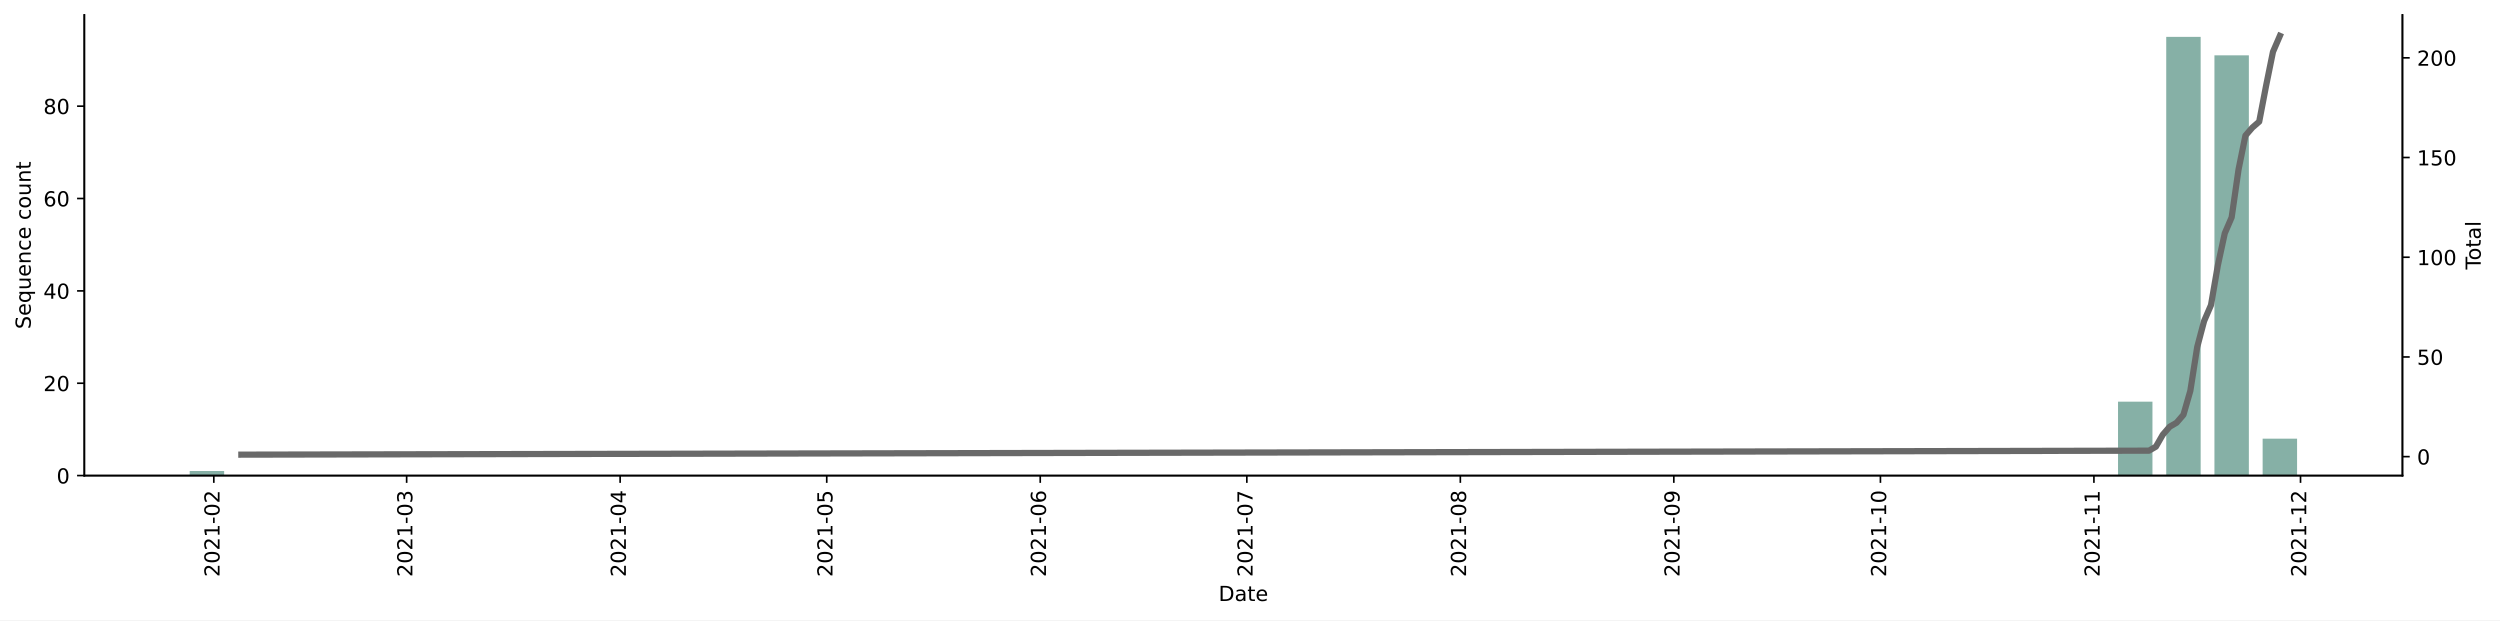
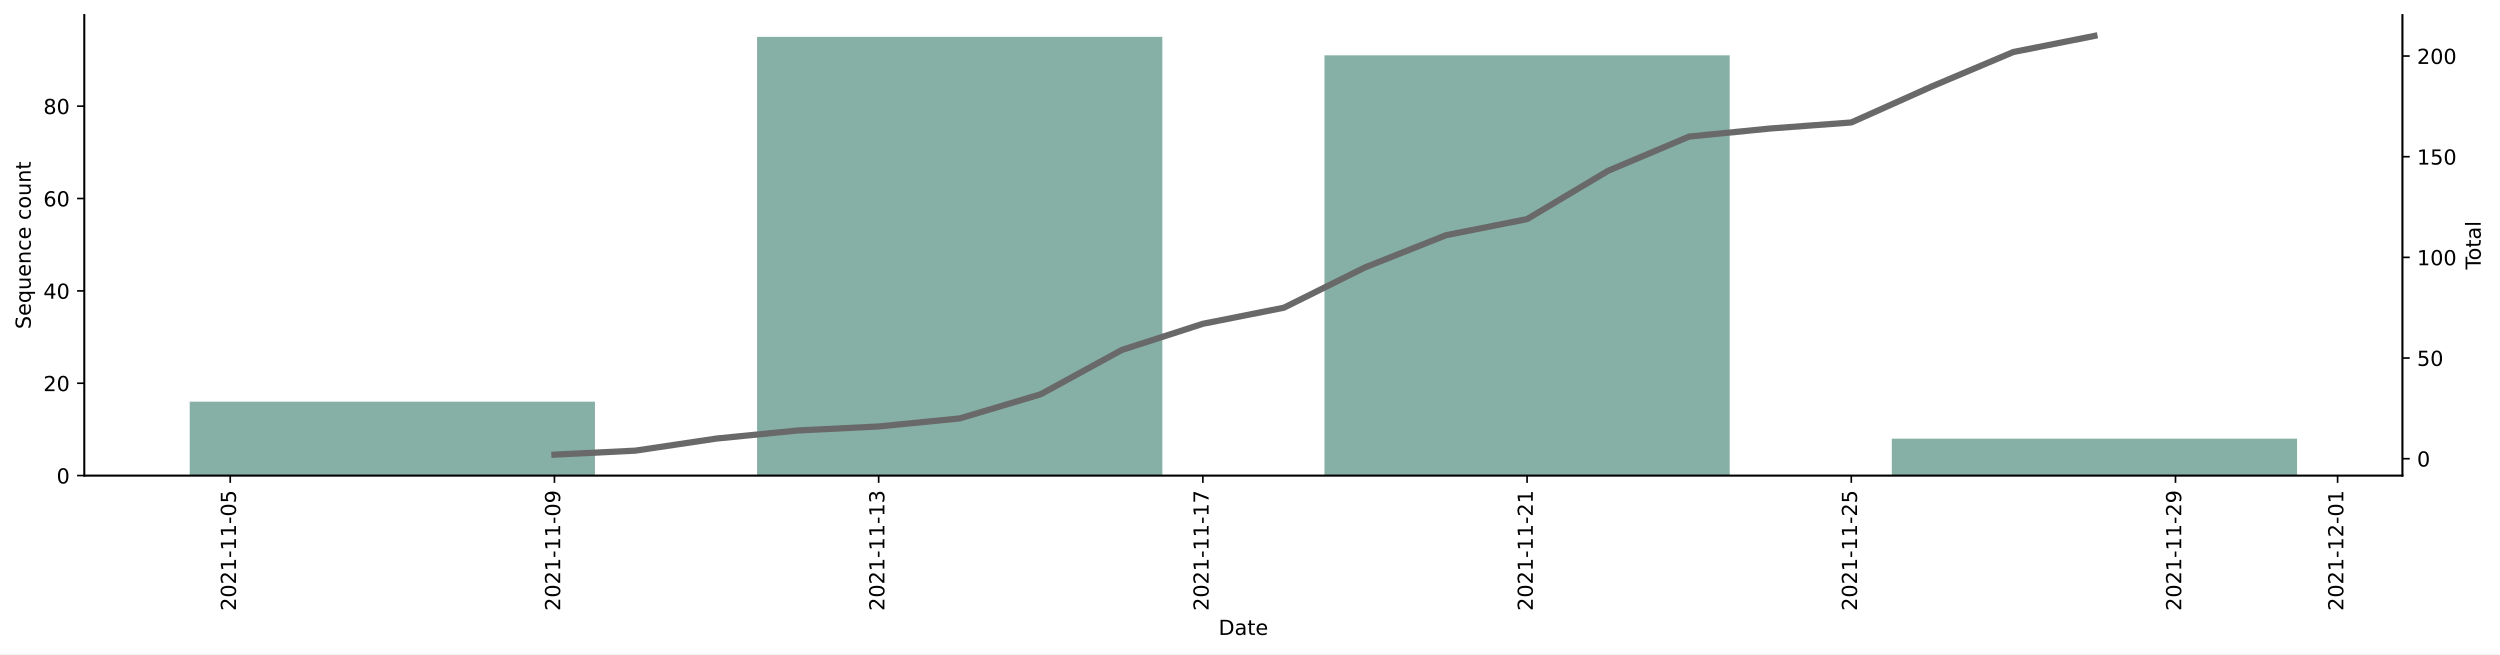
- <svg xmlns="http://www.w3.org/2000/svg" xmlns:xlink="http://www.w3.org/1999/xlink" height="298.621pt" version="1.1" viewBox="0 0 1203.569 298.621" width="1203.569pt">
+ <svg xmlns="http://www.w3.org/2000/svg" xmlns:xlink="http://www.w3.org/1999/xlink" height="314.954pt" version="1.1" viewBox="0 0 1203.569 314.954" width="1203.569pt">
  <defs>
    <style type="text/css">*{stroke-linecap:butt;stroke-linejoin:round;}</style>
  </defs>
  <g id="figure_1">
    <g id="patch_1">
-       <path d="M 0 298.621  L 1203.569 298.621  L 1203.569 0  L 0 0  z " style="fill:#ffffff;" />
+       <path d="M 0 314.954  L 1203.569 314.954  L 1203.569 0  L 0 0  z " style="fill:#ffffff;" />
    </g>
    <g id="axes_1">
      <g id="patch_2">
        <path d="M 40.603 228.96  L 1156.603 228.96  L 1156.603 7.2  L 40.603 7.2  z " style="fill:#ffffff;" />
      </g>
      <g id="patch_3">
-         <path clip-path="url(#p4589dddeea)" d="M 91.33 228.96  L 107.908 228.96  L 107.908 226.737  L 91.33 226.737  z " style="fill:#86b0a6;" />
+         <path clip-path="url(#p623ef33143)" d="M 91.33 228.96  L 286.435 228.96  L 286.435 193.389  L 91.33 193.389  z " style="fill:#86b0a6;" />
      </g>
      <g id="patch_4">
-         <path clip-path="url(#p4589dddeea)" d="M 1019.673 228.96  L 1036.25 228.96  L 1036.25 193.389  L 1019.673 193.389  z " style="fill:#86b0a6;" />
+         <path clip-path="url(#p623ef33143)" d="M 364.477 228.96  L 559.582 228.96  L 559.582 17.76  L 364.477 17.76  z " style="fill:#86b0a6;" />
      </g>
      <g id="patch_5">
-         <path clip-path="url(#p4589dddeea)" d="M 1042.881 228.96  L 1059.459 228.96  L 1059.459 17.76  L 1042.881 17.76  z " style="fill:#86b0a6;" />
+         <path clip-path="url(#p623ef33143)" d="M 637.624 228.96  L 832.729 228.96  L 832.729 26.653  L 637.624 26.653  z " style="fill:#86b0a6;" />
      </g>
      <g id="patch_6">
-         <path clip-path="url(#p4589dddeea)" d="M 1066.09 228.96  L 1082.667 228.96  L 1082.667 26.653  L 1066.09 26.653  z " style="fill:#86b0a6;" />
-       </g>
-       <g id="patch_7">
-         <path clip-path="url(#p4589dddeea)" d="M 1089.298 228.96  L 1105.876 228.96  L 1105.876 211.175  L 1089.298 211.175  z " style="fill:#86b0a6;" />
+         <path clip-path="url(#p623ef33143)" d="M 910.771 228.96  L 1105.876 228.96  L 1105.876 211.175  L 910.771 211.175  z " style="fill:#86b0a6;" />
      </g>
      <g id="matplotlib.axis_1">
        <g id="xtick_1">
          <g id="line2d_1">
            <defs>
-               <path d="M 0 0  L 0 3.5  " id="mb0982fff2f" style="stroke:#000000;stroke-width:0.8;" />
-             </defs>
-             <g>
-               <use style="stroke:#000000;stroke-width:0.8;" x="102.935" xlink:href="#mb0982fff2f" y="228.96" />
+               <path d="M 0 0  L 0 3.5  " id="m46a11c5a60" style="stroke:#000000;stroke-width:0.8;" />
+             </defs>
+             <g>
+               <use style="stroke:#000000;stroke-width:0.8;" x="110.841" xlink:href="#m46a11c5a60" y="228.96" />
            </g>
          </g>
          <g id="text_1">
-             <g transform="translate(105.6941 277.7428)rotate(-90)scale(0.1 -0.1)">
+             <g transform="translate(113.6003 294.0756)rotate(-90)scale(0.1 -0.1)">
              <defs>
                <path d="M 1228 531  L 3431 531  L 3431 0  L 469 0  L 469 531  Q 828 903 1448 1529  Q 2069 2156 2228 2338  Q 2531 2678 2651 2914  Q 2772 3150 2772 3378  Q 2772 3750 2511 3984  Q 2250 4219 1831 4219  Q 1534 4219 1204 4116  Q 875 4013 500 3803  L 500 4441  Q 881 4594 1212 4672  Q 1544 4750 1819 4750  Q 2544 4750 2975 4387  Q 3406 4025 3406 3419  Q 3406 3131 3298 2873  Q 3191 2616 2906 2266  Q 2828 2175 2409 1742  Q 1991 1309 1228 531  z " id="DejaVuSans-32" transform="scale(0.015625)" />
                <path d="M 2034 4250  Q 1547 4250 1301 3770  Q 1056 3291 1056 2328  Q 1056 1369 1301 889  Q 1547 409 2034 409  Q 2525 409 2770 889  Q 3016 1369 3016 2328  Q 3016 3291 2770 3770  Q 2525 4250 2034 4250  z M 2034 4750  Q 2819 4750 3233 4129  Q 3647 3509 3647 2328  Q 3647 1150 3233 529  Q 2819 -91 2034 -91  Q 1250 -91 836 529  Q 422 1150 422 2328  Q 422 3509 836 4129  Q 1250 4750 2034 4750  z " id="DejaVuSans-30" transform="scale(0.015625)" />
                <path d="M 794 531  L 1825 531  L 1825 4091  L 703 3866  L 703 4441  L 1819 4666  L 2450 4666  L 2450 531  L 3481 531  L 3481 0  L 794 0  L 794 531  z " id="DejaVuSans-31" transform="scale(0.015625)" />
                <path d="M 313 2009  L 1997 2009  L 1997 1497  L 313 1497  L 313 2009  z " id="DejaVuSans-2d" transform="scale(0.015625)" />
-               </defs>
-               <use xlink:href="#DejaVuSans-32" />
-               <use x="63.623" xlink:href="#DejaVuSans-30" />
-               <use x="127.246" xlink:href="#DejaVuSans-32" />
-               <use x="190.869" xlink:href="#DejaVuSans-31" />
-               <use x="254.492" xlink:href="#DejaVuSans-2d" />
-               <use x="290.576" xlink:href="#DejaVuSans-30" />
-               <use x="354.199" xlink:href="#DejaVuSans-32" />
+                 <path d="M 691 4666  L 3169 4666  L 3169 4134  L 1269 4134  L 1269 2991  Q 1406 3038 1543 3061  Q 1681 3084 1819 3084  Q 2600 3084 3056 2656  Q 3513 2228 3513 1497  Q 3513 744 3044 326  Q 2575 -91 1722 -91  Q 1428 -91 1123 -41  Q 819 9 494 109  L 494 744  Q 775 591 1075 516  Q 1375 441 1709 441  Q 2250 441 2565 725  Q 2881 1009 2881 1497  Q 2881 1984 2565 2268  Q 2250 2553 1709 2553  Q 1456 2553 1204 2497  Q 953 2441 691 2322  L 691 4666  z " id="DejaVuSans-35" transform="scale(0.015625)" />
+               </defs>
+               <use xlink:href="#DejaVuSans-32" />
+               <use x="63.623" xlink:href="#DejaVuSans-30" />
+               <use x="127.246" xlink:href="#DejaVuSans-32" />
+               <use x="190.869" xlink:href="#DejaVuSans-31" />
+               <use x="254.492" xlink:href="#DejaVuSans-2d" />
+               <use x="290.576" xlink:href="#DejaVuSans-31" />
+               <use x="354.199" xlink:href="#DejaVuSans-31" />
+               <use x="417.822" xlink:href="#DejaVuSans-2d" />
+               <use x="453.906" xlink:href="#DejaVuSans-30" />
+               <use x="517.529" xlink:href="#DejaVuSans-35" />
            </g>
          </g>
        </g>
        <g id="xtick_2">
          <g id="line2d_2">
            <g>
-               <use style="stroke:#000000;stroke-width:0.8;" x="195.769" xlink:href="#mb0982fff2f" y="228.96" />
+               <use style="stroke:#000000;stroke-width:0.8;" x="266.925" xlink:href="#m46a11c5a60" y="228.96" />
            </g>
          </g>
          <g id="text_2">
-             <g transform="translate(198.5283 277.7428)rotate(-90)scale(0.1 -0.1)">
-               <defs>
-                 <path d="M 2597 2516  Q 3050 2419 3304 2112  Q 3559 1806 3559 1356  Q 3559 666 3084 287  Q 2609 -91 1734 -91  Q 1441 -91 1130 -33  Q 819 25 488 141  L 488 750  Q 750 597 1062 519  Q 1375 441 1716 441  Q 2309 441 2620 675  Q 2931 909 2931 1356  Q 2931 1769 2642 2001  Q 2353 2234 1838 2234  L 1294 2234  L 1294 2753  L 1863 2753  Q 2328 2753 2575 2939  Q 2822 3125 2822 3475  Q 2822 3834 2567 4026  Q 2313 4219 1838 4219  Q 1578 4219 1281 4162  Q 984 4106 628 3988  L 628 4550  Q 988 4650 1302 4700  Q 1616 4750 1894 4750  Q 2613 4750 3031 4423  Q 3450 4097 3450 3541  Q 3450 3153 3228 2886  Q 3006 2619 2597 2516  z " id="DejaVuSans-33" transform="scale(0.015625)" />
-               </defs>
-               <use xlink:href="#DejaVuSans-32" />
-               <use x="63.623" xlink:href="#DejaVuSans-30" />
-               <use x="127.246" xlink:href="#DejaVuSans-32" />
-               <use x="190.869" xlink:href="#DejaVuSans-31" />
-               <use x="254.492" xlink:href="#DejaVuSans-2d" />
-               <use x="290.576" xlink:href="#DejaVuSans-30" />
-               <use x="354.199" xlink:href="#DejaVuSans-33" />
+             <g transform="translate(269.6842 294.0756)rotate(-90)scale(0.1 -0.1)">
+               <defs>
+                 <path d="M 703 97  L 703 672  Q 941 559 1184 500  Q 1428 441 1663 441  Q 2288 441 2617 861  Q 2947 1281 2994 2138  Q 2813 1869 2534 1725  Q 2256 1581 1919 1581  Q 1219 1581 811 2004  Q 403 2428 403 3163  Q 403 3881 828 4315  Q 1253 4750 1959 4750  Q 2769 4750 3195 4129  Q 3622 3509 3622 2328  Q 3622 1225 3098 567  Q 2575 -91 1691 -91  Q 1453 -91 1209 -44  Q 966 3 703 97  z M 1959 2075  Q 2384 2075 2632 2365  Q 2881 2656 2881 3163  Q 2881 3666 2632 3958  Q 2384 4250 1959 4250  Q 1534 4250 1286 3958  Q 1038 3666 1038 3163  Q 1038 2656 1286 2365  Q 1534 2075 1959 2075  z " id="DejaVuSans-39" transform="scale(0.015625)" />
+               </defs>
+               <use xlink:href="#DejaVuSans-32" />
+               <use x="63.623" xlink:href="#DejaVuSans-30" />
+               <use x="127.246" xlink:href="#DejaVuSans-32" />
+               <use x="190.869" xlink:href="#DejaVuSans-31" />
+               <use x="254.492" xlink:href="#DejaVuSans-2d" />
+               <use x="290.576" xlink:href="#DejaVuSans-31" />
+               <use x="354.199" xlink:href="#DejaVuSans-31" />
+               <use x="417.822" xlink:href="#DejaVuSans-2d" />
+               <use x="453.906" xlink:href="#DejaVuSans-30" />
+               <use x="517.529" xlink:href="#DejaVuSans-39" />
            </g>
          </g>
        </g>
        <g id="xtick_3">
          <g id="line2d_3">
            <g>
-               <use style="stroke:#000000;stroke-width:0.8;" x="298.55" xlink:href="#mb0982fff2f" y="228.96" />
+               <use style="stroke:#000000;stroke-width:0.8;" x="423.009" xlink:href="#m46a11c5a60" y="228.96" />
            </g>
          </g>
          <g id="text_3">
-             <g transform="translate(301.309 277.7428)rotate(-90)scale(0.1 -0.1)">
-               <defs>
-                 <path d="M 2419 4116  L 825 1625  L 2419 1625  L 2419 4116  z M 2253 4666  L 3047 4666  L 3047 1625  L 3713 1625  L 3713 1100  L 3047 1100  L 3047 0  L 2419 0  L 2419 1100  L 313 1100  L 313 1709  L 2253 4666  z " id="DejaVuSans-34" transform="scale(0.015625)" />
-               </defs>
-               <use xlink:href="#DejaVuSans-32" />
-               <use x="63.623" xlink:href="#DejaVuSans-30" />
-               <use x="127.246" xlink:href="#DejaVuSans-32" />
-               <use x="190.869" xlink:href="#DejaVuSans-31" />
-               <use x="254.492" xlink:href="#DejaVuSans-2d" />
-               <use x="290.576" xlink:href="#DejaVuSans-30" />
-               <use x="354.199" xlink:href="#DejaVuSans-34" />
+             <g transform="translate(425.7681 294.0756)rotate(-90)scale(0.1 -0.1)">
+               <defs>
+                 <path d="M 2597 2516  Q 3050 2419 3304 2112  Q 3559 1806 3559 1356  Q 3559 666 3084 287  Q 2609 -91 1734 -91  Q 1441 -91 1130 -33  Q 819 25 488 141  L 488 750  Q 750 597 1062 519  Q 1375 441 1716 441  Q 2309 441 2620 675  Q 2931 909 2931 1356  Q 2931 1769 2642 2001  Q 2353 2234 1838 2234  L 1294 2234  L 1294 2753  L 1863 2753  Q 2328 2753 2575 2939  Q 2822 3125 2822 3475  Q 2822 3834 2567 4026  Q 2313 4219 1838 4219  Q 1578 4219 1281 4162  Q 984 4106 628 3988  L 628 4550  Q 988 4650 1302 4700  Q 1616 4750 1894 4750  Q 2613 4750 3031 4423  Q 3450 4097 3450 3541  Q 3450 3153 3228 2886  Q 3006 2619 2597 2516  z " id="DejaVuSans-33" transform="scale(0.015625)" />
+               </defs>
+               <use xlink:href="#DejaVuSans-32" />
+               <use x="63.623" xlink:href="#DejaVuSans-30" />
+               <use x="127.246" xlink:href="#DejaVuSans-32" />
+               <use x="190.869" xlink:href="#DejaVuSans-31" />
+               <use x="254.492" xlink:href="#DejaVuSans-2d" />
+               <use x="290.576" xlink:href="#DejaVuSans-31" />
+               <use x="354.199" xlink:href="#DejaVuSans-31" />
+               <use x="417.822" xlink:href="#DejaVuSans-2d" />
+               <use x="453.906" xlink:href="#DejaVuSans-31" />
+               <use x="517.529" xlink:href="#DejaVuSans-33" />
            </g>
          </g>
        </g>
        <g id="xtick_4">
          <g id="line2d_4">
            <g>
-               <use style="stroke:#000000;stroke-width:0.8;" x="398.015" xlink:href="#mb0982fff2f" y="228.96" />
+               <use style="stroke:#000000;stroke-width:0.8;" x="579.093" xlink:href="#m46a11c5a60" y="228.96" />
            </g>
          </g>
          <g id="text_4">
-             <g transform="translate(400.7743 277.7428)rotate(-90)scale(0.1 -0.1)">
-               <defs>
-                 <path d="M 691 4666  L 3169 4666  L 3169 4134  L 1269 4134  L 1269 2991  Q 1406 3038 1543 3061  Q 1681 3084 1819 3084  Q 2600 3084 3056 2656  Q 3513 2228 3513 1497  Q 3513 744 3044 326  Q 2575 -91 1722 -91  Q 1428 -91 1123 -41  Q 819 9 494 109  L 494 744  Q 775 591 1075 516  Q 1375 441 1709 441  Q 2250 441 2565 725  Q 2881 1009 2881 1497  Q 2881 1984 2565 2268  Q 2250 2553 1709 2553  Q 1456 2553 1204 2497  Q 953 2441 691 2322  L 691 4666  z " id="DejaVuSans-35" transform="scale(0.015625)" />
-               </defs>
-               <use xlink:href="#DejaVuSans-32" />
-               <use x="63.623" xlink:href="#DejaVuSans-30" />
-               <use x="127.246" xlink:href="#DejaVuSans-32" />
-               <use x="190.869" xlink:href="#DejaVuSans-31" />
-               <use x="254.492" xlink:href="#DejaVuSans-2d" />
-               <use x="290.576" xlink:href="#DejaVuSans-30" />
-               <use x="354.199" xlink:href="#DejaVuSans-35" />
+             <g transform="translate(581.852 294.0756)rotate(-90)scale(0.1 -0.1)">
+               <defs>
+                 <path d="M 525 4666  L 3525 4666  L 3525 4397  L 1831 0  L 1172 0  L 2766 4134  L 525 4134  L 525 4666  z " id="DejaVuSans-37" transform="scale(0.015625)" />
+               </defs>
+               <use xlink:href="#DejaVuSans-32" />
+               <use x="63.623" xlink:href="#DejaVuSans-30" />
+               <use x="127.246" xlink:href="#DejaVuSans-32" />
+               <use x="190.869" xlink:href="#DejaVuSans-31" />
+               <use x="254.492" xlink:href="#DejaVuSans-2d" />
+               <use x="290.576" xlink:href="#DejaVuSans-31" />
+               <use x="354.199" xlink:href="#DejaVuSans-31" />
+               <use x="417.822" xlink:href="#DejaVuSans-2d" />
+               <use x="453.906" xlink:href="#DejaVuSans-31" />
+               <use x="517.529" xlink:href="#DejaVuSans-37" />
            </g>
          </g>
        </g>
        <g id="xtick_5">
          <g id="line2d_5">
            <g>
-               <use style="stroke:#000000;stroke-width:0.8;" x="500.796" xlink:href="#mb0982fff2f" y="228.96" />
+               <use style="stroke:#000000;stroke-width:0.8;" x="735.177" xlink:href="#m46a11c5a60" y="228.96" />
            </g>
          </g>
          <g id="text_5">
-             <g transform="translate(503.555 277.7428)rotate(-90)scale(0.1 -0.1)">
-               <defs>
-                 <path d="M 2113 2584  Q 1688 2584 1439 2293  Q 1191 2003 1191 1497  Q 1191 994 1439 701  Q 1688 409 2113 409  Q 2538 409 2786 701  Q 3034 994 3034 1497  Q 3034 2003 2786 2293  Q 2538 2584 2113 2584  z M 3366 4563  L 3366 3988  Q 3128 4100 2886 4159  Q 2644 4219 2406 4219  Q 1781 4219 1451 3797  Q 1122 3375 1075 2522  Q 1259 2794 1537 2939  Q 1816 3084 2150 3084  Q 2853 3084 3261 2657  Q 3669 2231 3669 1497  Q 3669 778 3244 343  Q 2819 -91 2113 -91  Q 1303 -91 875 529  Q 447 1150 447 2328  Q 447 3434 972 4092  Q 1497 4750 2381 4750  Q 2619 4750 2861 4703  Q 3103 4656 3366 4563  z " id="DejaVuSans-36" transform="scale(0.015625)" />
-               </defs>
-               <use xlink:href="#DejaVuSans-32" />
-               <use x="63.623" xlink:href="#DejaVuSans-30" />
-               <use x="127.246" xlink:href="#DejaVuSans-32" />
-               <use x="190.869" xlink:href="#DejaVuSans-31" />
-               <use x="254.492" xlink:href="#DejaVuSans-2d" />
-               <use x="290.576" xlink:href="#DejaVuSans-30" />
-               <use x="354.199" xlink:href="#DejaVuSans-36" />
+             <g transform="translate(737.9359 294.0756)rotate(-90)scale(0.1 -0.1)">
+               <use xlink:href="#DejaVuSans-32" />
+               <use x="63.623" xlink:href="#DejaVuSans-30" />
+               <use x="127.246" xlink:href="#DejaVuSans-32" />
+               <use x="190.869" xlink:href="#DejaVuSans-31" />
+               <use x="254.492" xlink:href="#DejaVuSans-2d" />
+               <use x="290.576" xlink:href="#DejaVuSans-31" />
+               <use x="354.199" xlink:href="#DejaVuSans-31" />
+               <use x="417.822" xlink:href="#DejaVuSans-2d" />
+               <use x="453.906" xlink:href="#DejaVuSans-32" />
+               <use x="517.529" xlink:href="#DejaVuSans-31" />
            </g>
          </g>
        </g>
        <g id="xtick_6">
          <g id="line2d_6">
            <g>
-               <use style="stroke:#000000;stroke-width:0.8;" x="600.261" xlink:href="#mb0982fff2f" y="228.96" />
+               <use style="stroke:#000000;stroke-width:0.8;" x="891.26" xlink:href="#m46a11c5a60" y="228.96" />
            </g>
          </g>
          <g id="text_6">
-             <g transform="translate(603.0203 277.7428)rotate(-90)scale(0.1 -0.1)">
-               <defs>
-                 <path d="M 525 4666  L 3525 4666  L 3525 4397  L 1831 0  L 1172 0  L 2766 4134  L 525 4134  L 525 4666  z " id="DejaVuSans-37" transform="scale(0.015625)" />
-               </defs>
-               <use xlink:href="#DejaVuSans-32" />
-               <use x="63.623" xlink:href="#DejaVuSans-30" />
-               <use x="127.246" xlink:href="#DejaVuSans-32" />
-               <use x="190.869" xlink:href="#DejaVuSans-31" />
-               <use x="254.492" xlink:href="#DejaVuSans-2d" />
-               <use x="290.576" xlink:href="#DejaVuSans-30" />
-               <use x="354.199" xlink:href="#DejaVuSans-37" />
+             <g transform="translate(894.0198 294.0756)rotate(-90)scale(0.1 -0.1)">
+               <use xlink:href="#DejaVuSans-32" />
+               <use x="63.623" xlink:href="#DejaVuSans-30" />
+               <use x="127.246" xlink:href="#DejaVuSans-32" />
+               <use x="190.869" xlink:href="#DejaVuSans-31" />
+               <use x="254.492" xlink:href="#DejaVuSans-2d" />
+               <use x="290.576" xlink:href="#DejaVuSans-31" />
+               <use x="354.199" xlink:href="#DejaVuSans-31" />
+               <use x="417.822" xlink:href="#DejaVuSans-2d" />
+               <use x="453.906" xlink:href="#DejaVuSans-32" />
+               <use x="517.529" xlink:href="#DejaVuSans-35" />
            </g>
          </g>
        </g>
        <g id="xtick_7">
          <g id="line2d_7">
            <g>
-               <use style="stroke:#000000;stroke-width:0.8;" x="703.042" xlink:href="#mb0982fff2f" y="228.96" />
+               <use style="stroke:#000000;stroke-width:0.8;" x="1047.344" xlink:href="#m46a11c5a60" y="228.96" />
            </g>
          </g>
          <g id="text_7">
-             <g transform="translate(705.801 277.7428)rotate(-90)scale(0.1 -0.1)">
-               <defs>
-                 <path d="M 2034 2216  Q 1584 2216 1326 1975  Q 1069 1734 1069 1313  Q 1069 891 1326 650  Q 1584 409 2034 409  Q 2484 409 2743 651  Q 3003 894 3003 1313  Q 3003 1734 2745 1975  Q 2488 2216 2034 2216  z M 1403 2484  Q 997 2584 770 2862  Q 544 3141 544 3541  Q 544 4100 942 4425  Q 1341 4750 2034 4750  Q 2731 4750 3128 4425  Q 3525 4100 3525 3541  Q 3525 3141 3298 2862  Q 3072 2584 2669 2484  Q 3125 2378 3379 2068  Q 3634 1759 3634 1313  Q 3634 634 3220 271  Q 2806 -91 2034 -91  Q 1263 -91 848 271  Q 434 634 434 1313  Q 434 1759 690 2068  Q 947 2378 1403 2484  z M 1172 3481  Q 1172 3119 1398 2916  Q 1625 2713 2034 2713  Q 2441 2713 2670 2916  Q 2900 3119 2900 3481  Q 2900 3844 2670 4047  Q 2441 4250 2034 4250  Q 1625 4250 1398 4047  Q 1172 3844 1172 3481  z " id="DejaVuSans-38" transform="scale(0.015625)" />
-               </defs>
-               <use xlink:href="#DejaVuSans-32" />
-               <use x="63.623" xlink:href="#DejaVuSans-30" />
-               <use x="127.246" xlink:href="#DejaVuSans-32" />
-               <use x="190.869" xlink:href="#DejaVuSans-31" />
-               <use x="254.492" xlink:href="#DejaVuSans-2d" />
-               <use x="290.576" xlink:href="#DejaVuSans-30" />
-               <use x="354.199" xlink:href="#DejaVuSans-38" />
+             <g transform="translate(1050.104 294.0756)rotate(-90)scale(0.1 -0.1)">
+               <use xlink:href="#DejaVuSans-32" />
+               <use x="63.623" xlink:href="#DejaVuSans-30" />
+               <use x="127.246" xlink:href="#DejaVuSans-32" />
+               <use x="190.869" xlink:href="#DejaVuSans-31" />
+               <use x="254.492" xlink:href="#DejaVuSans-2d" />
+               <use x="290.576" xlink:href="#DejaVuSans-31" />
+               <use x="354.199" xlink:href="#DejaVuSans-31" />
+               <use x="417.822" xlink:href="#DejaVuSans-2d" />
+               <use x="453.906" xlink:href="#DejaVuSans-32" />
+               <use x="517.529" xlink:href="#DejaVuSans-39" />
            </g>
          </g>
        </g>
        <g id="xtick_8">
          <g id="line2d_8">
            <g>
-               <use style="stroke:#000000;stroke-width:0.8;" x="805.822" xlink:href="#mb0982fff2f" y="228.96" />
+               <use style="stroke:#000000;stroke-width:0.8;" x="1125.386" xlink:href="#m46a11c5a60" y="228.96" />
            </g>
          </g>
          <g id="text_8">
-             <g transform="translate(808.5818 277.7428)rotate(-90)scale(0.1 -0.1)">
-               <defs>
-                 <path d="M 703 97  L 703 672  Q 941 559 1184 500  Q 1428 441 1663 441  Q 2288 441 2617 861  Q 2947 1281 2994 2138  Q 2813 1869 2534 1725  Q 2256 1581 1919 1581  Q 1219 1581 811 2004  Q 403 2428 403 3163  Q 403 3881 828 4315  Q 1253 4750 1959 4750  Q 2769 4750 3195 4129  Q 3622 3509 3622 2328  Q 3622 1225 3098 567  Q 2575 -91 1691 -91  Q 1453 -91 1209 -44  Q 966 3 703 97  z M 1959 2075  Q 2384 2075 2632 2365  Q 2881 2656 2881 3163  Q 2881 3666 2632 3958  Q 2384 4250 1959 4250  Q 1534 4250 1286 3958  Q 1038 3666 1038 3163  Q 1038 2656 1286 2365  Q 1534 2075 1959 2075  z " id="DejaVuSans-39" transform="scale(0.015625)" />
-               </defs>
-               <use xlink:href="#DejaVuSans-32" />
-               <use x="63.623" xlink:href="#DejaVuSans-30" />
-               <use x="127.246" xlink:href="#DejaVuSans-32" />
-               <use x="190.869" xlink:href="#DejaVuSans-31" />
-               <use x="254.492" xlink:href="#DejaVuSans-2d" />
-               <use x="290.576" xlink:href="#DejaVuSans-30" />
-               <use x="354.199" xlink:href="#DejaVuSans-39" />
-             </g>
-           </g>
-         </g>
-         <g id="xtick_9">
-           <g id="line2d_9">
-             <g>
-               <use style="stroke:#000000;stroke-width:0.8;" x="905.288" xlink:href="#mb0982fff2f" y="228.96" />
-             </g>
-           </g>
-           <g id="text_9">
-             <g transform="translate(908.047 277.7428)rotate(-90)scale(0.1 -0.1)">
-               <use xlink:href="#DejaVuSans-32" />
-               <use x="63.623" xlink:href="#DejaVuSans-30" />
-               <use x="127.246" xlink:href="#DejaVuSans-32" />
-               <use x="190.869" xlink:href="#DejaVuSans-31" />
-               <use x="254.492" xlink:href="#DejaVuSans-2d" />
-               <use x="290.576" xlink:href="#DejaVuSans-31" />
-               <use x="354.199" xlink:href="#DejaVuSans-30" />
-             </g>
-           </g>
-         </g>
-         <g id="xtick_10">
-           <g id="line2d_10">
-             <g>
-               <use style="stroke:#000000;stroke-width:0.8;" x="1008.068" xlink:href="#mb0982fff2f" y="228.96" />
-             </g>
-           </g>
-           <g id="text_10">
-             <g transform="translate(1010.828 277.7428)rotate(-90)scale(0.1 -0.1)">
-               <use xlink:href="#DejaVuSans-32" />
-               <use x="63.623" xlink:href="#DejaVuSans-30" />
-               <use x="127.246" xlink:href="#DejaVuSans-32" />
-               <use x="190.869" xlink:href="#DejaVuSans-31" />
-               <use x="254.492" xlink:href="#DejaVuSans-2d" />
-               <use x="290.576" xlink:href="#DejaVuSans-31" />
-               <use x="354.199" xlink:href="#DejaVuSans-31" />
-             </g>
-           </g>
-         </g>
-         <g id="xtick_11">
-           <g id="line2d_11">
-             <g>
-               <use style="stroke:#000000;stroke-width:0.8;" x="1107.534" xlink:href="#mb0982fff2f" y="228.96" />
-             </g>
-           </g>
-           <g id="text_11">
-             <g transform="translate(1110.293 277.7428)rotate(-90)scale(0.1 -0.1)">
+             <g transform="translate(1128.146 294.0756)rotate(-90)scale(0.1 -0.1)">
              <use xlink:href="#DejaVuSans-32" />
              <use x="63.623" xlink:href="#DejaVuSans-30" />
              <use x="127.246" xlink:href="#DejaVuSans-32" />
              <use x="190.869" xlink:href="#DejaVuSans-31" />
              <use x="254.492" xlink:href="#DejaVuSans-2d" />
              <use x="290.576" xlink:href="#DejaVuSans-31" />
              <use x="354.199" xlink:href="#DejaVuSans-32" />
-             </g>
-           </g>
-         </g>
-         <g id="text_12">
-           <g transform="translate(586.6523 289.3413)scale(0.1 -0.1)">
+               <use x="417.822" xlink:href="#DejaVuSans-2d" />
+               <use x="453.906" xlink:href="#DejaVuSans-30" />
+               <use x="517.529" xlink:href="#DejaVuSans-31" />
+             </g>
+           </g>
+         </g>
+         <g id="text_9">
+           <g transform="translate(586.6523 305.6741)scale(0.1 -0.1)">
            <defs>
              <path d="M 1259 4147  L 1259 519  L 2022 519  Q 2988 519 3436 956  Q 3884 1394 3884 2338  Q 3884 3275 3436 3711  Q 2988 4147 2022 4147  L 1259 4147  z M 628 4666  L 1925 4666  Q 3281 4666 3915 4102  Q 4550 3538 4550 2338  Q 4550 1131 3912 565  Q 3275 0 1925 0  L 628 0  L 628 4666  z " id="DejaVuSans-44" transform="scale(0.015625)" />
              <path d="M 2194 1759  Q 1497 1759 1228 1600  Q 959 1441 959 1056  Q 959 750 1161 570  Q 1363 391 1709 391  Q 2188 391 2477 730  Q 2766 1069 2766 1631  L 2766 1759  L 2194 1759  z M 3341 1997  L 3341 0  L 2766 0  L 2766 531  Q 2569 213 2275 61  Q 1981 -91 1556 -91  Q 1019 -91 701 211  Q 384 513 384 1019  Q 384 1609 779 1909  Q 1175 2209 1959 2209  L 2766 2209  L 2766 2266  Q 2766 2663 2505 2880  Q 2244 3097 1772 3097  Q 1472 3097 1187 3025  Q 903 2953 641 2809  L 641 3341  Q 956 3463 1253 3523  Q 1550 3584 1831 3584  Q 2591 3584 2966 3190  Q 3341 2797 3341 1997  z " id="DejaVuSans-61" transform="scale(0.015625)" />
              <path d="M 1172 4494  L 1172 3500  L 2356 3500  L 2356 3053  L 1172 3053  L 1172 1153  Q 1172 725 1289 603  Q 1406 481 1766 481  L 2356 481  L 2356 0  L 1766 0  Q 1100 0 847 248  Q 594 497 594 1153  L 594 3053  L 172 3053  L 172 3500  L 594 3500  L 594 4494  L 1172 4494  z " id="DejaVuSans-74" transform="scale(0.015625)" />
              <path d="M 3597 1894  L 3597 1613  L 953 1613  Q 991 1019 1311 708  Q 1631 397 2203 397  Q 2534 397 2845 478  Q 3156 559 3463 722  L 3463 178  Q 3153 47 2828 -22  Q 2503 -91 2169 -91  Q 1331 -91 842 396  Q 353 884 353 1716  Q 353 2575 817 3079  Q 1281 3584 2069 3584  Q 2775 3584 3186 3129  Q 3597 2675 3597 1894  z M 3022 2063  Q 3016 2534 2758 2815  Q 2500 3097 2075 3097  Q 1594 3097 1305 2825  Q 1016 2553 972 2059  L 3022 2063  z " id="DejaVuSans-65" transform="scale(0.015625)" />
            </defs>
            <use xlink:href="#DejaVuSans-44" />
            <use x="77.002" xlink:href="#DejaVuSans-61" />
            <use x="138.281" xlink:href="#DejaVuSans-74" />
            <use x="177.49" xlink:href="#DejaVuSans-65" />
          </g>
        </g>
      </g>
      <g id="matplotlib.axis_2">
        <g id="ytick_1">
-           <g id="line2d_12">
-             <defs>
-               <path d="M 0 0  L -3.5 0  " id="m850908b609" style="stroke:#000000;stroke-width:0.8;" />
-             </defs>
-             <g>
-               <use style="stroke:#000000;stroke-width:0.8;" x="40.603" xlink:href="#m850908b609" y="228.96" />
-             </g>
-           </g>
-           <g id="text_13">
+           <g id="line2d_9">
+             <defs>
+               <path d="M 0 0  L -3.5 0  " id="mdffabfdb2d" style="stroke:#000000;stroke-width:0.8;" />
+             </defs>
+             <g>
+               <use style="stroke:#000000;stroke-width:0.8;" x="40.603" xlink:href="#mdffabfdb2d" y="228.96" />
+             </g>
+           </g>
+           <g id="text_10">
            <g transform="translate(27.24063 232.7592)scale(0.1 -0.1)">
              <use xlink:href="#DejaVuSans-30" />
            </g>
          </g>
        </g>
        <g id="ytick_2">
+           <g id="line2d_10">
+             <g>
+               <use style="stroke:#000000;stroke-width:0.8;" x="40.603" xlink:href="#mdffabfdb2d" y="184.497" />
+             </g>
+           </g>
+           <g id="text_11">
+             <g transform="translate(20.87813 188.2961)scale(0.1 -0.1)">
+               <use xlink:href="#DejaVuSans-32" />
+               <use x="63.623" xlink:href="#DejaVuSans-30" />
+             </g>
+           </g>
+         </g>
+         <g id="ytick_3">
+           <g id="line2d_11">
+             <g>
+               <use style="stroke:#000000;stroke-width:0.8;" x="40.603" xlink:href="#mdffabfdb2d" y="140.034" />
+             </g>
+           </g>
+           <g id="text_12">
+             <g transform="translate(20.87813 143.8329)scale(0.1 -0.1)">
+               <defs>
+                 <path d="M 2419 4116  L 825 1625  L 2419 1625  L 2419 4116  z M 2253 4666  L 3047 4666  L 3047 1625  L 3713 1625  L 3713 1100  L 3047 1100  L 3047 0  L 2419 0  L 2419 1100  L 313 1100  L 313 1709  L 2253 4666  z " id="DejaVuSans-34" transform="scale(0.015625)" />
+               </defs>
+               <use xlink:href="#DejaVuSans-34" />
+               <use x="63.623" xlink:href="#DejaVuSans-30" />
+             </g>
+           </g>
+         </g>
+         <g id="ytick_4">
+           <g id="line2d_12">
+             <g>
+               <use style="stroke:#000000;stroke-width:0.8;" x="40.603" xlink:href="#mdffabfdb2d" y="95.571" />
+             </g>
+           </g>
+           <g id="text_13">
+             <g transform="translate(20.87813 99.36974)scale(0.1 -0.1)">
+               <defs>
+                 <path d="M 2113 2584  Q 1688 2584 1439 2293  Q 1191 2003 1191 1497  Q 1191 994 1439 701  Q 1688 409 2113 409  Q 2538 409 2786 701  Q 3034 994 3034 1497  Q 3034 2003 2786 2293  Q 2538 2584 2113 2584  z M 3366 4563  L 3366 3988  Q 3128 4100 2886 4159  Q 2644 4219 2406 4219  Q 1781 4219 1451 3797  Q 1122 3375 1075 2522  Q 1259 2794 1537 2939  Q 1816 3084 2150 3084  Q 2853 3084 3261 2657  Q 3669 2231 3669 1497  Q 3669 778 3244 343  Q 2819 -91 2113 -91  Q 1303 -91 875 529  Q 447 1150 447 2328  Q 447 3434 972 4092  Q 1497 4750 2381 4750  Q 2619 4750 2861 4703  Q 3103 4656 3366 4563  z " id="DejaVuSans-36" transform="scale(0.015625)" />
+               </defs>
+               <use xlink:href="#DejaVuSans-36" />
+               <use x="63.623" xlink:href="#DejaVuSans-30" />
+             </g>
+           </g>
+         </g>
+         <g id="ytick_5">
          <g id="line2d_13">
            <g>
-               <use style="stroke:#000000;stroke-width:0.8;" x="40.603" xlink:href="#m850908b609" y="184.497" />
+               <use style="stroke:#000000;stroke-width:0.8;" x="40.603" xlink:href="#mdffabfdb2d" y="51.107" />
            </g>
          </g>
          <g id="text_14">
-             <g transform="translate(20.87813 188.2961)scale(0.1 -0.1)">
-               <use xlink:href="#DejaVuSans-32" />
-               <use x="63.623" xlink:href="#DejaVuSans-30" />
-             </g>
-           </g>
-         </g>
-         <g id="ytick_3">
-           <g id="line2d_14">
-             <g>
-               <use style="stroke:#000000;stroke-width:0.8;" x="40.603" xlink:href="#m850908b609" y="140.034" />
-             </g>
-           </g>
-           <g id="text_15">
-             <g transform="translate(20.87813 143.8329)scale(0.1 -0.1)">
-               <use xlink:href="#DejaVuSans-34" />
-               <use x="63.623" xlink:href="#DejaVuSans-30" />
-             </g>
-           </g>
-         </g>
-         <g id="ytick_4">
-           <g id="line2d_15">
-             <g>
-               <use style="stroke:#000000;stroke-width:0.8;" x="40.603" xlink:href="#m850908b609" y="95.571" />
-             </g>
-           </g>
-           <g id="text_16">
-             <g transform="translate(20.87813 99.36974)scale(0.1 -0.1)">
-               <use xlink:href="#DejaVuSans-36" />
-               <use x="63.623" xlink:href="#DejaVuSans-30" />
-             </g>
-           </g>
-         </g>
-         <g id="ytick_5">
-           <g id="line2d_16">
-             <g>
-               <use style="stroke:#000000;stroke-width:0.8;" x="40.603" xlink:href="#m850908b609" y="51.107" />
-             </g>
-           </g>
-           <g id="text_17">
            <g transform="translate(20.87813 54.90659)scale(0.1 -0.1)">
+               <defs>
+                 <path d="M 2034 2216  Q 1584 2216 1326 1975  Q 1069 1734 1069 1313  Q 1069 891 1326 650  Q 1584 409 2034 409  Q 2484 409 2743 651  Q 3003 894 3003 1313  Q 3003 1734 2745 1975  Q 2488 2216 2034 2216  z M 1403 2484  Q 997 2584 770 2862  Q 544 3141 544 3541  Q 544 4100 942 4425  Q 1341 4750 2034 4750  Q 2731 4750 3128 4425  Q 3525 4100 3525 3541  Q 3525 3141 3298 2862  Q 3072 2584 2669 2484  Q 3125 2378 3379 2068  Q 3634 1759 3634 1313  Q 3634 634 3220 271  Q 2806 -91 2034 -91  Q 1263 -91 848 271  Q 434 634 434 1313  Q 434 1759 690 2068  Q 947 2378 1403 2484  z M 1172 3481  Q 1172 3119 1398 2916  Q 1625 2713 2034 2713  Q 2441 2713 2670 2916  Q 2900 3119 2900 3481  Q 2900 3844 2670 4047  Q 2441 4250 2034 4250  Q 1625 4250 1398 4047  Q 1172 3844 1172 3481  z " id="DejaVuSans-38" transform="scale(0.015625)" />
+               </defs>
              <use xlink:href="#DejaVuSans-38" />
              <use x="63.623" xlink:href="#DejaVuSans-30" />
            </g>
          </g>
        </g>
-         <g id="text_18">
+         <g id="text_15">
          <g transform="translate(14.79844 158.4402)rotate(-90)scale(0.1 -0.1)">
            <defs>
              <path d="M 3425 4513  L 3425 3897  Q 3066 4069 2747 4153  Q 2428 4238 2131 4238  Q 1616 4238 1336 4038  Q 1056 3838 1056 3469  Q 1056 3159 1242 3001  Q 1428 2844 1947 2747  L 2328 2669  Q 3034 2534 3370 2195  Q 3706 1856 3706 1288  Q 3706 609 3251 259  Q 2797 -91 1919 -91  Q 1588 -91 1214 -16  Q 841 59 441 206  L 441 856  Q 825 641 1194 531  Q 1563 422 1919 422  Q 2459 422 2753 634  Q 3047 847 3047 1241  Q 3047 1584 2836 1778  Q 2625 1972 2144 2069  L 1759 2144  Q 1053 2284 737 2584  Q 422 2884 422 3419  Q 422 4038 858 4394  Q 1294 4750 2059 4750  Q 2388 4750 2728 4690  Q 3069 4631 3425 4513  z " id="DejaVuSans-53" transform="scale(0.015625)" />
              <path d="M 947 1747  Q 947 1113 1208 752  Q 1469 391 1925 391  Q 2381 391 2643 752  Q 2906 1113 2906 1747  Q 2906 2381 2643 2742  Q 2381 3103 1925 3103  Q 1469 3103 1208 2742  Q 947 2381 947 1747  z M 2906 525  Q 2725 213 2448 61  Q 2172 -91 1784 -91  Q 1150 -91 751 415  Q 353 922 353 1747  Q 353 2572 751 3078  Q 1150 3584 1784 3584  Q 2172 3584 2448 3432  Q 2725 3281 2906 2969  L 2906 3500  L 3481 3500  L 3481 -1331  L 2906 -1331  L 2906 525  z " id="DejaVuSans-71" transform="scale(0.015625)" />
              <path d="M 544 1381  L 544 3500  L 1119 3500  L 1119 1403  Q 1119 906 1312 657  Q 1506 409 1894 409  Q 2359 409 2629 706  Q 2900 1003 2900 1516  L 2900 3500  L 3475 3500  L 3475 0  L 2900 0  L 2900 538  Q 2691 219 2414 64  Q 2138 -91 1772 -91  Q 1169 -91 856 284  Q 544 659 544 1381  z M 1991 3584  L 1991 3584  z " id="DejaVuSans-75" transform="scale(0.015625)" />
              <path d="M 3513 2113  L 3513 0  L 2938 0  L 2938 2094  Q 2938 2591 2744 2837  Q 2550 3084 2163 3084  Q 1697 3084 1428 2787  Q 1159 2491 1159 1978  L 1159 0  L 581 0  L 581 3500  L 1159 3500  L 1159 2956  Q 1366 3272 1645 3428  Q 1925 3584 2291 3584  Q 2894 3584 3203 3211  Q 3513 2838 3513 2113  z " id="DejaVuSans-6e" transform="scale(0.015625)" />
              <path d="M 3122 3366  L 3122 2828  Q 2878 2963 2633 3030  Q 2388 3097 2138 3097  Q 1578 3097 1268 2742  Q 959 2388 959 1747  Q 959 1106 1268 751  Q 1578 397 2138 397  Q 2388 397 2633 464  Q 2878 531 3122 666  L 3122 134  Q 2881 22 2623 -34  Q 2366 -91 2075 -91  Q 1284 -91 818 406  Q 353 903 353 1747  Q 353 2603 823 3093  Q 1294 3584 2113 3584  Q 2378 3584 2631 3529  Q 2884 3475 3122 3366  z " id="DejaVuSans-63" transform="scale(0.015625)" />
              <path id="DejaVuSans-20" transform="scale(0.015625)" />
              <path d="M 1959 3097  Q 1497 3097 1228 2736  Q 959 2375 959 1747  Q 959 1119 1226 758  Q 1494 397 1959 397  Q 2419 397 2687 759  Q 2956 1122 2956 1747  Q 2956 2369 2687 2733  Q 2419 3097 1959 3097  z M 1959 3584  Q 2709 3584 3137 3096  Q 3566 2609 3566 1747  Q 3566 888 3137 398  Q 2709 -91 1959 -91  Q 1206 -91 779 398  Q 353 888 353 1747  Q 353 2609 779 3096  Q 1206 3584 1959 3584  z " id="DejaVuSans-6f" transform="scale(0.015625)" />
            </defs>
            <use xlink:href="#DejaVuSans-53" />
            <use x="63.477" xlink:href="#DejaVuSans-65" />
            <use x="125" xlink:href="#DejaVuSans-71" />
            <use x="188.477" xlink:href="#DejaVuSans-75" />
            <use x="251.855" xlink:href="#DejaVuSans-65" />
            <use x="313.379" xlink:href="#DejaVuSans-6e" />
            <use x="376.758" xlink:href="#DejaVuSans-63" />
            <use x="431.738" xlink:href="#DejaVuSans-65" />
            <use x="493.262" xlink:href="#DejaVuSans-20" />
            <use x="525.049" xlink:href="#DejaVuSans-63" />
            <use x="580.029" xlink:href="#DejaVuSans-6f" />
            <use x="641.211" xlink:href="#DejaVuSans-75" />
            <use x="704.59" xlink:href="#DejaVuSans-6e" />
            <use x="767.969" xlink:href="#DejaVuSans-74" />
          </g>
        </g>
      </g>
+       <g id="patch_7">
+         <path d="M 40.603 228.96  L 40.603 7.2  " style="fill:none;stroke:#000000;stroke-linecap:square;stroke-linejoin:miter;stroke-width:0.8;" />
+       </g>
      <g id="patch_8">
-         <path d="M 40.603 228.96  L 40.603 7.2  " style="fill:none;stroke:#000000;stroke-linecap:square;stroke-linejoin:miter;stroke-width:0.8;" />
+         <path d="M 1156.603 228.96  L 1156.603 7.2  " style="fill:none;stroke:#000000;stroke-linecap:square;stroke-linejoin:miter;stroke-width:0.8;" />
      </g>
      <g id="patch_9">
-         <path d="M 1156.603 228.96  L 1156.603 7.2  " style="fill:none;stroke:#000000;stroke-linecap:square;stroke-linejoin:miter;stroke-width:0.8;" />
-       </g>
-       <g id="patch_10">
        <path d="M 40.603 228.96  L 1156.603 228.96  " style="fill:none;stroke:#000000;stroke-linecap:square;stroke-linejoin:miter;stroke-width:0.8;" />
      </g>
    </g>
    <g id="axes_2">
      <g id="matplotlib.axis_3">
        <g id="ytick_6">
+           <g id="line2d_14">
+             <defs>
+               <path d="M 0 0  L 3.5 0  " id="m7012b05b2d" style="stroke:#000000;stroke-width:0.8;" />
+             </defs>
+             <g>
+               <use style="stroke:#000000;stroke-width:0.8;" x="1156.603" xlink:href="#m7012b05b2d" y="220.818" />
+             </g>
+           </g>
+           <g id="text_16">
+             <g transform="translate(1163.603 224.6177)scale(0.1 -0.1)">
+               <use xlink:href="#DejaVuSans-30" />
+             </g>
+           </g>
+         </g>
+         <g id="ytick_7">
+           <g id="line2d_15">
+             <g>
+               <use style="stroke:#000000;stroke-width:0.8;" x="1156.603" xlink:href="#m7012b05b2d" y="172.357" />
+             </g>
+           </g>
+           <g id="text_17">
+             <g transform="translate(1163.603 176.1561)scale(0.1 -0.1)">
+               <use xlink:href="#DejaVuSans-35" />
+               <use x="63.623" xlink:href="#DejaVuSans-30" />
+             </g>
+           </g>
+         </g>
+         <g id="ytick_8">
+           <g id="line2d_16">
+             <g>
+               <use style="stroke:#000000;stroke-width:0.8;" x="1156.603" xlink:href="#m7012b05b2d" y="123.895" />
+             </g>
+           </g>
+           <g id="text_18">
+             <g transform="translate(1163.603 127.6946)scale(0.1 -0.1)">
+               <use xlink:href="#DejaVuSans-31" />
+               <use x="63.623" xlink:href="#DejaVuSans-30" />
+               <use x="127.246" xlink:href="#DejaVuSans-30" />
+             </g>
+           </g>
+         </g>
+         <g id="ytick_9">
          <g id="line2d_17">
-             <defs>
-               <path d="M 0 0  L 3.5 0  " id="m0b9d4b9752" style="stroke:#000000;stroke-width:0.8;" />
-             </defs>
-             <g>
-               <use style="stroke:#000000;stroke-width:0.8;" x="1156.603" xlink:href="#m0b9d4b9752" y="219.84" />
+             <g>
+               <use style="stroke:#000000;stroke-width:0.8;" x="1156.603" xlink:href="#m7012b05b2d" y="75.434" />
            </g>
          </g>
          <g id="text_19">
-             <g transform="translate(1163.603 223.6392)scale(0.1 -0.1)">
-               <use xlink:href="#DejaVuSans-30" />
-             </g>
-           </g>
-         </g>
-         <g id="ytick_7">
-           <g id="line2d_18">
-             <g>
-               <use style="stroke:#000000;stroke-width:0.8;" x="1156.603" xlink:href="#m0b9d4b9752" y="171.84" />
-             </g>
-           </g>
-           <g id="text_20">
-             <g transform="translate(1163.603 175.6392)scale(0.1 -0.1)">
-               <use xlink:href="#DejaVuSans-35" />
-               <use x="63.623" xlink:href="#DejaVuSans-30" />
-             </g>
-           </g>
-         </g>
-         <g id="ytick_8">
-           <g id="line2d_19">
-             <g>
-               <use style="stroke:#000000;stroke-width:0.8;" x="1156.603" xlink:href="#m0b9d4b9752" y="123.84" />
-             </g>
-           </g>
-           <g id="text_21">
-             <g transform="translate(1163.603 127.6392)scale(0.1 -0.1)">
-               <use xlink:href="#DejaVuSans-31" />
-               <use x="63.623" xlink:href="#DejaVuSans-30" />
-               <use x="127.246" xlink:href="#DejaVuSans-30" />
-             </g>
-           </g>
-         </g>
-         <g id="ytick_9">
-           <g id="line2d_20">
-             <g>
-               <use style="stroke:#000000;stroke-width:0.8;" x="1156.603" xlink:href="#m0b9d4b9752" y="75.84" />
-             </g>
-           </g>
-           <g id="text_22">
-             <g transform="translate(1163.603 79.63922)scale(0.1 -0.1)">
+             <g transform="translate(1163.603 79.23306)scale(0.1 -0.1)">
              <use xlink:href="#DejaVuSans-31" />
              <use x="63.623" xlink:href="#DejaVuSans-35" />
              <use x="127.246" xlink:href="#DejaVuSans-30" />
            </g>
          </g>
        </g>
        <g id="ytick_10">
-           <g id="line2d_21">
-             <g>
-               <use style="stroke:#000000;stroke-width:0.8;" x="1156.603" xlink:href="#m0b9d4b9752" y="27.84" />
-             </g>
-           </g>
-           <g id="text_23">
-             <g transform="translate(1163.603 31.63922)scale(0.1 -0.1)">
+           <g id="line2d_18">
+             <g>
+               <use style="stroke:#000000;stroke-width:0.8;" x="1156.603" xlink:href="#m7012b05b2d" y="26.972" />
+             </g>
+           </g>
+           <g id="text_20">
+             <g transform="translate(1163.603 30.77153)scale(0.1 -0.1)">
              <use xlink:href="#DejaVuSans-32" />
              <use x="63.623" xlink:href="#DejaVuSans-30" />
              <use x="127.246" xlink:href="#DejaVuSans-30" />
            </g>
          </g>
        </g>
-         <g id="text_24">
+         <g id="text_21">
          <g transform="translate(1194.289 129.7566)rotate(-90)scale(0.1 -0.1)">
            <defs>
              <path d="M -19 4666  L 3928 4666  L 3928 4134  L 2272 4134  L 2272 0  L 1638 0  L 1638 4134  L -19 4134  L -19 4666  z " id="DejaVuSans-54" transform="scale(0.015625)" />
              <path d="M 603 4863  L 1178 4863  L 1178 0  L 603 0  L 603 4863  z " id="DejaVuSans-6c" transform="scale(0.015625)" />
            </defs>
            <use xlink:href="#DejaVuSans-54" />
            <use x="44.084" xlink:href="#DejaVuSans-6f" />
            <use x="105.266" xlink:href="#DejaVuSans-74" />
            <use x="144.475" xlink:href="#DejaVuSans-61" />
            <use x="205.754" xlink:href="#DejaVuSans-6c" />
          </g>
        </g>
      </g>
-       <g id="line2d_22">
-         <path clip-path="url(#p4589dddeea)" d="M 116.197 218.88  L 1034.592 216.96  L 1037.908 215.04  L 1041.223 209.28  L 1044.539 205.44  L 1047.854 203.52  L 1051.17 199.68  L 1054.485 188.16  L 1057.801 167.04  L 1061.116 154.56  L 1064.432 146.88  L 1067.748 127.68  L 1071.063 112.32  L 1074.379 104.64  L 1077.694 81.6  L 1081.01 65.28  L 1084.325 61.44  L 1087.641 58.56  L 1090.956 41.28  L 1094.272 24.96  L 1097.587 17.28  " style="fill:none;stroke:#696969;stroke-linecap:square;stroke-width:3;" />
+       <g id="line2d_19">
+         <path clip-path="url(#p623ef33143)" d="M 266.925 218.88  L 305.946 216.942  L 344.967 211.126  L 383.988 207.249  L 423.009 205.311  L 462.03 201.434  L 501.051 189.803  L 540.072 168.48  L 579.093 155.88  L 618.114 148.126  L 657.135 128.742  L 696.156 113.234  L 735.177 105.48  L 774.198 82.218  L 813.219 65.742  L 852.239 61.865  L 891.26 58.957  L 930.281 41.511  L 969.302 25.034  L 1008.323 17.28  " style="fill:none;stroke:#696969;stroke-linecap:square;stroke-width:3;" />
+       </g>
+       <g id="patch_10">
+         <path d="M 40.603 228.96  L 40.603 7.2  " style="fill:none;stroke:#000000;stroke-linecap:square;stroke-linejoin:miter;stroke-width:0.8;" />
      </g>
      <g id="patch_11">
-         <path d="M 40.603 228.96  L 40.603 7.2  " style="fill:none;stroke:#000000;stroke-linecap:square;stroke-linejoin:miter;stroke-width:0.8;" />
+         <path d="M 1156.603 228.96  L 1156.603 7.2  " style="fill:none;stroke:#000000;stroke-linecap:square;stroke-linejoin:miter;stroke-width:0.8;" />
      </g>
      <g id="patch_12">
-         <path d="M 1156.603 228.96  L 1156.603 7.2  " style="fill:none;stroke:#000000;stroke-linecap:square;stroke-linejoin:miter;stroke-width:0.8;" />
-       </g>
-       <g id="patch_13">
        <path d="M 40.603 228.96  L 1156.603 228.96  " style="fill:none;stroke:#000000;stroke-linecap:square;stroke-linejoin:miter;stroke-width:0.8;" />
      </g>
    </g>
  </g>
  <defs>
-     <clipPath id="p4589dddeea">
+     <clipPath id="p623ef33143">
      <rect height="221.76" width="1116" x="40.603" y="7.2" />
    </clipPath>
  </defs>
</svg>
